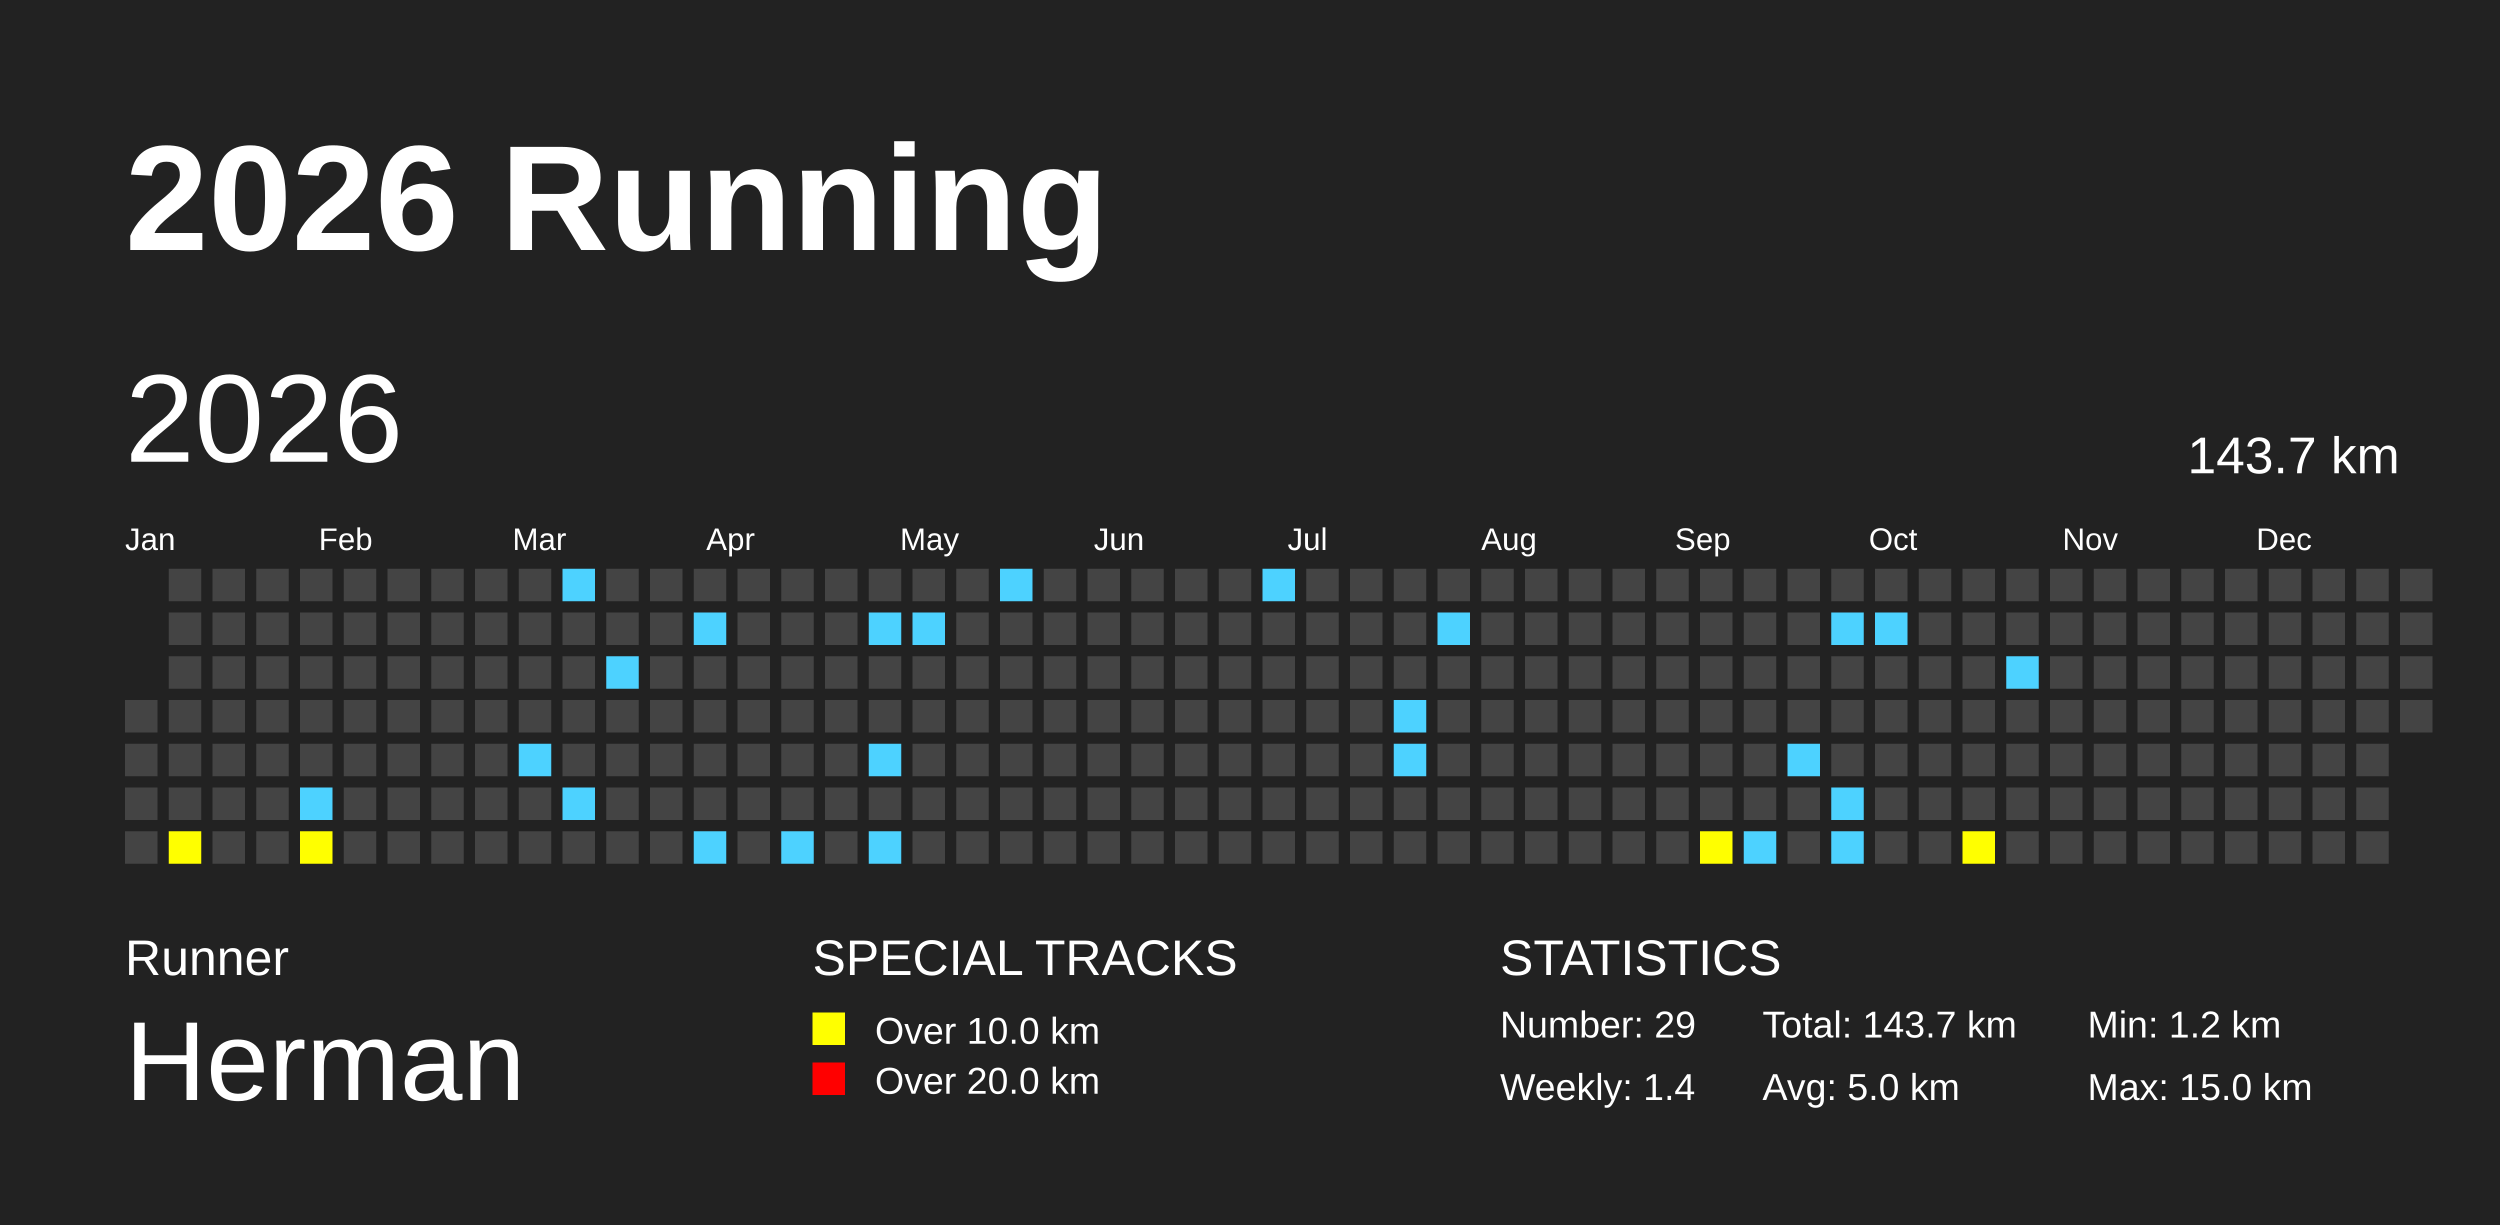
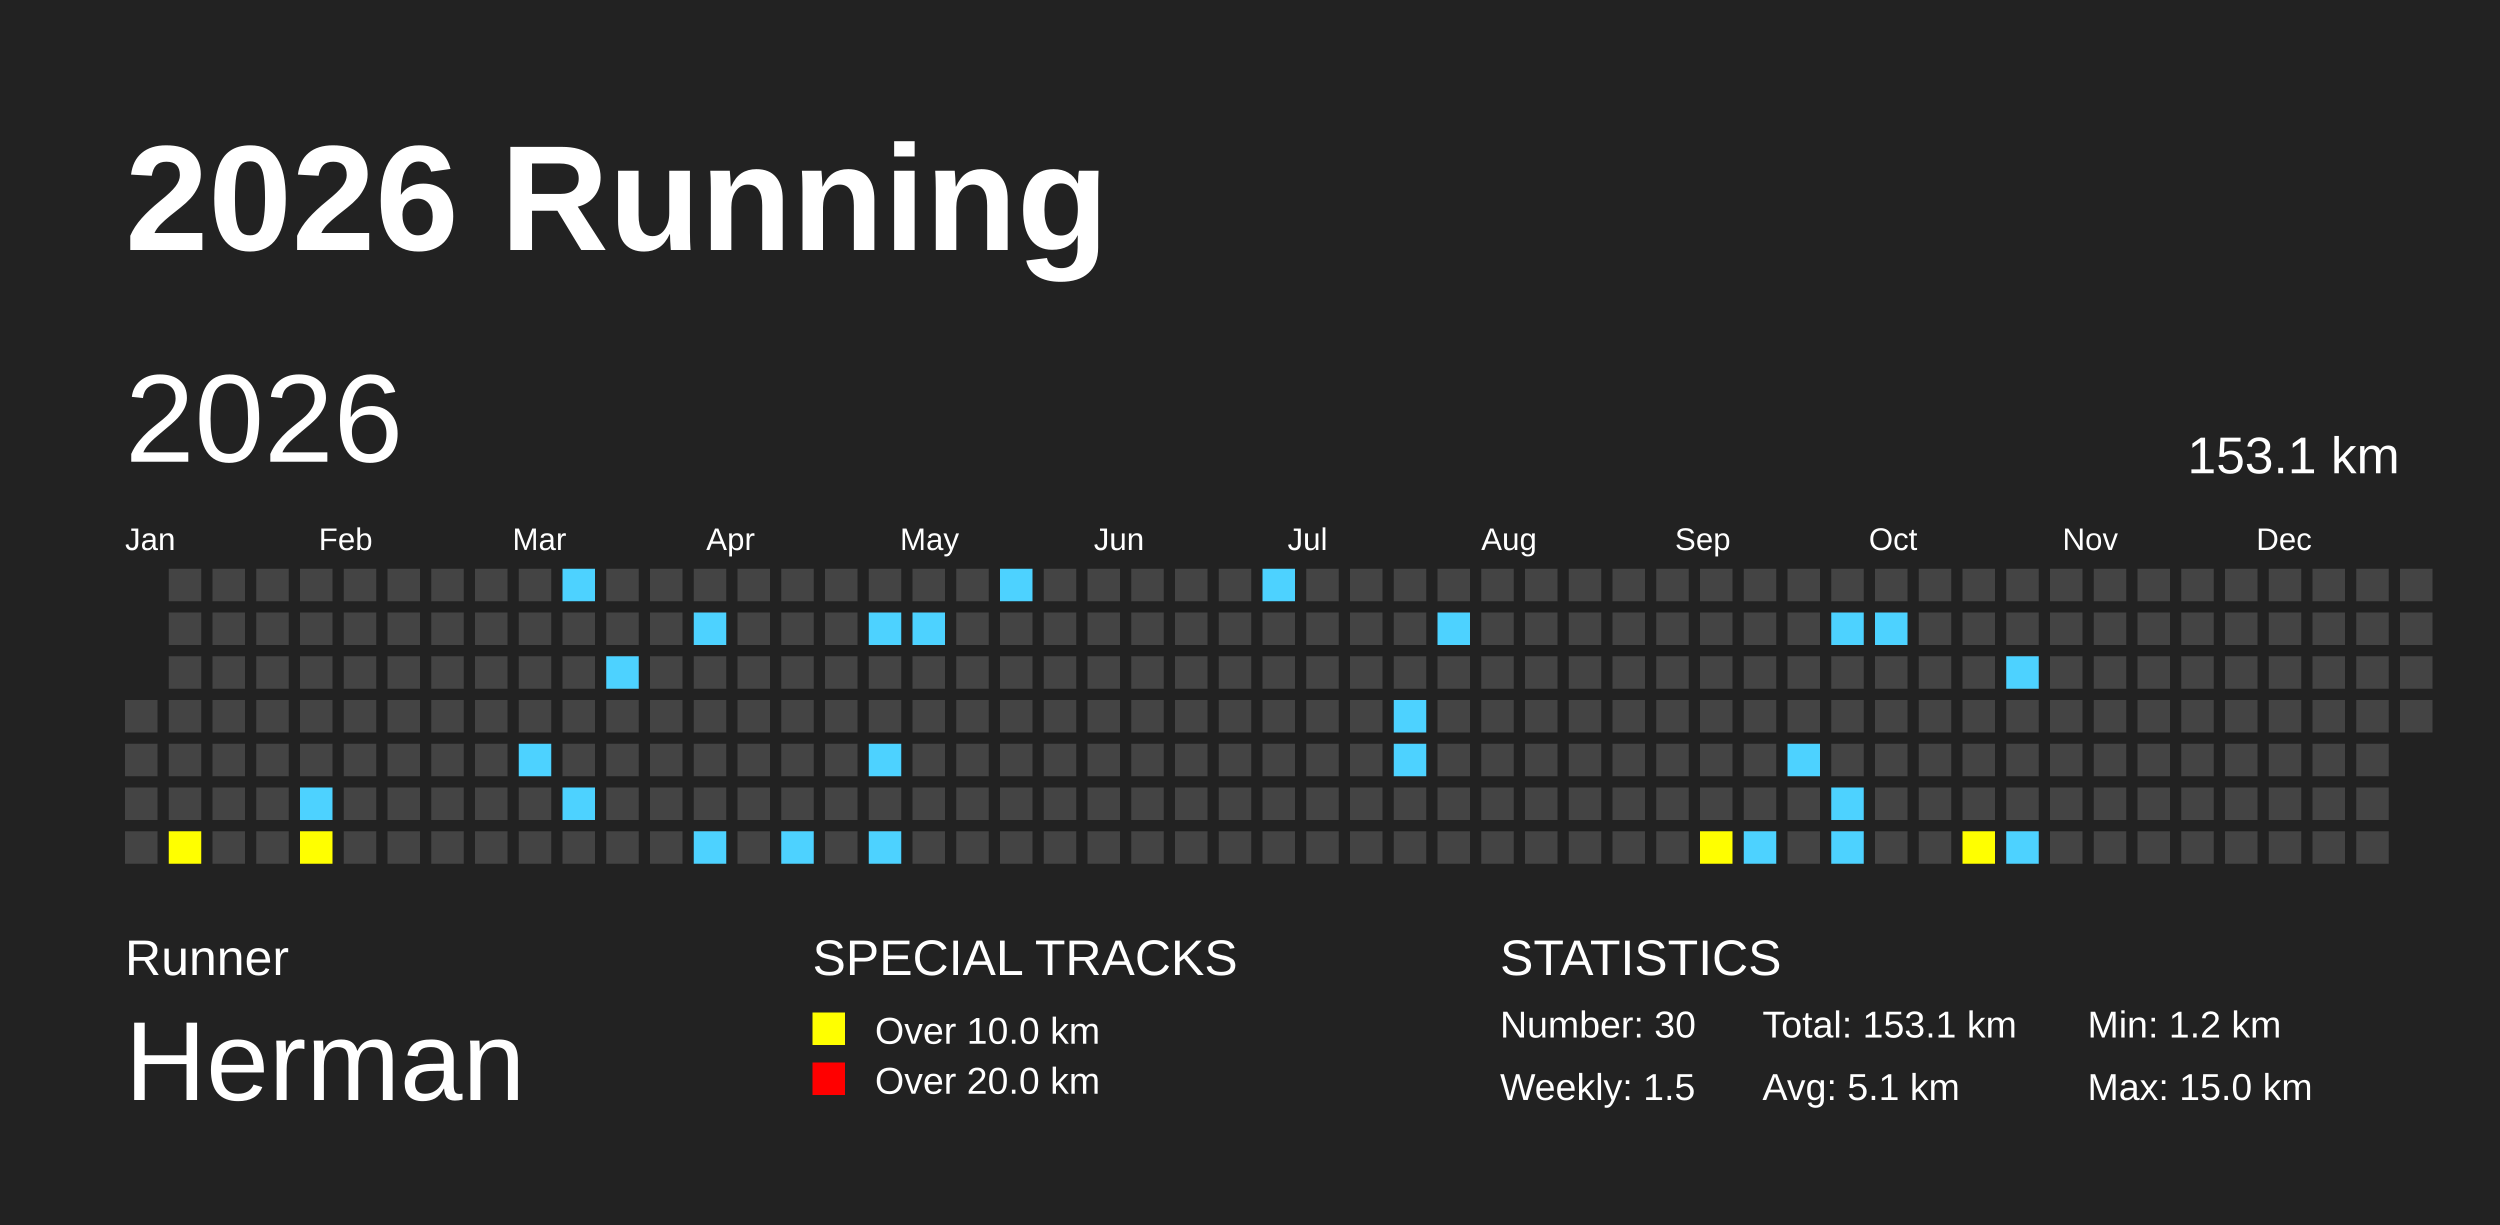
<svg xmlns="http://www.w3.org/2000/svg" baseProfile="full" height="98mm" version="1.1" viewBox="0,0,200,98" width="200mm">
  <defs />
  <rect fill="#222222" height="98" width="200" x="0" y="0" />
  <text fill="#FFFFFF" style="font-size:12px; font-family:Arial; font-weight:bold;" x="10" y="20">2026 Running</text>
  <text fill="#FFFFFF" style="font-size:4px; font-family:Arial" x="10" y="78">Runner</text>
  <text fill="#FFFFFF" style="font-size:9px; font-family:Arial" x="10" y="88">Herman</text>
  <text fill="#FFFFFF" style="font-size:4px; font-family:Arial" x="65" y="78">SPECIAL TRACKS</text>
  <rect fill="yellow" height="2.6" width="2.6" x="65" y="81" />
  <text fill="#FFFFFF" style="font-size:3px; font-family:Arial" x="70" y="83.5">Over 10.0 km</text>
  <rect fill="red" height="2.6" width="2.6" x="65" y="85" />
  <text fill="#FFFFFF" style="font-size:3px; font-family:Arial" x="70" y="87.5">Over 20.0 km</text>
  <text fill="#FFFFFF" style="font-size:4px; font-family:Arial" x="120" y="78">STATISTICS</text>
-   <text fill="#FFFFFF" style="font-size:3px; font-family:Arial" x="120" y="83">Number: 29</text>
-   <text fill="#FFFFFF" style="font-size:3px; font-family:Arial" x="120" y="88">Weekly: 1.4</text>
-   <text fill="#FFFFFF" style="font-size:3px; font-family:Arial" x="141" y="83">Total: 143.7 km</text>
-   <text fill="#FFFFFF" style="font-size:3px; font-family:Arial" x="141" y="88">Avg: 5.0 km</text>
+   <text fill="#FFFFFF" style="font-size:3px; font-family:Arial" x="120" y="83">Number: 30</text>
+   <text fill="#FFFFFF" style="font-size:3px; font-family:Arial" x="120" y="88">Weekly: 1.5</text>
+   <text fill="#FFFFFF" style="font-size:3px; font-family:Arial" x="141" y="83">Total: 153.1 km</text>
+   <text fill="#FFFFFF" style="font-size:3px; font-family:Arial" x="141" y="88">Avg: 5.1 km</text>
  <text fill="#FFFFFF" style="font-size:3px; font-family:Arial" x="167" y="83">Min: 1.2 km</text>
  <text fill="#FFFFFF" style="font-size:3px; font-family:Arial" x="167" y="88">Max: 15.0 km</text>
  <text dominant-baseline="hanging" fill="#FFFFFF" style="font-size:10.0px; font-family:Arial;" x="10" y="30">2026</text>
-   <text dominant-baseline="hanging" fill="#FFFFFF" style="font-size:4.125px; font-family:Arial;" x="175" y="35">143.7 km</text>
+   <text dominant-baseline="hanging" fill="#FFFFFF" style="font-size:4.125px; font-family:Arial;" x="175" y="35">153.1 km</text>
  <text fill="#FFFFFF" style="font-size:2.5px; font-family:Arial" x="10.0" y="44">Jan</text>
  <text fill="#FFFFFF" style="font-size:2.5px; font-family:Arial" x="25.5" y="44">Feb</text>
  <text fill="#FFFFFF" style="font-size:2.5px; font-family:Arial" x="41.0" y="44">Mar</text>
  <text fill="#FFFFFF" style="font-size:2.5px; font-family:Arial" x="56.5" y="44">Apr</text>
  <text fill="#FFFFFF" style="font-size:2.5px; font-family:Arial" x="72.0" y="44">May</text>
  <text fill="#FFFFFF" style="font-size:2.5px; font-family:Arial" x="87.5" y="44">Jun</text>
  <text fill="#FFFFFF" style="font-size:2.5px; font-family:Arial" x="103.0" y="44">Jul</text>
  <text fill="#FFFFFF" style="font-size:2.5px; font-family:Arial" x="118.5" y="44">Aug</text>
  <text fill="#FFFFFF" style="font-size:2.5px; font-family:Arial" x="134.0" y="44">Sep</text>
  <text fill="#FFFFFF" style="font-size:2.5px; font-family:Arial" x="149.5" y="44">Oct</text>
  <text fill="#FFFFFF" style="font-size:2.5px; font-family:Arial" x="165.0" y="44">Nov</text>
  <text fill="#FFFFFF" style="font-size:2.5px; font-family:Arial" x="180.5" y="44">Dec</text>
  <rect fill="#444444" height="2.6" width="2.6" x="10.0" y="56.0" />
  <rect fill="#444444" height="2.6" width="2.6" x="10.0" y="59.5" />
  <rect fill="#444444" height="2.6" width="2.6" x="10.0" y="63.0" />
  <rect fill="#444444" height="2.6" width="2.6" x="10.0" y="66.5" />
  <rect fill="#444444" height="2.6" width="2.6" x="13.5" y="45.5" />
  <rect fill="#444444" height="2.6" width="2.6" x="13.5" y="49.0" />
  <rect fill="#444444" height="2.6" width="2.6" x="13.5" y="52.5" />
  <rect fill="#444444" height="2.6" width="2.6" x="13.5" y="56.0" />
  <rect fill="#444444" height="2.6" width="2.6" x="13.5" y="59.5" />
  <rect fill="#444444" height="2.6" width="2.6" x="13.5" y="63.0" />
  <rect fill="yellow" height="2.6" width="2.6" x="13.5" y="66.5" />
  <rect fill="#444444" height="2.6" width="2.6" x="17.0" y="45.5" />
  <rect fill="#444444" height="2.6" width="2.6" x="17.0" y="49.0" />
  <rect fill="#444444" height="2.6" width="2.6" x="17.0" y="52.5" />
  <rect fill="#444444" height="2.6" width="2.6" x="17.0" y="56.0" />
  <rect fill="#444444" height="2.6" width="2.6" x="17.0" y="59.5" />
  <rect fill="#444444" height="2.6" width="2.6" x="17.0" y="63.0" />
  <rect fill="#444444" height="2.6" width="2.6" x="17.0" y="66.5" />
  <rect fill="#444444" height="2.6" width="2.6" x="20.5" y="45.5" />
  <rect fill="#444444" height="2.6" width="2.6" x="20.5" y="49.0" />
  <rect fill="#444444" height="2.6" width="2.6" x="20.5" y="52.5" />
  <rect fill="#444444" height="2.6" width="2.6" x="20.5" y="56.0" />
  <rect fill="#444444" height="2.6" width="2.6" x="20.5" y="59.5" />
  <rect fill="#444444" height="2.6" width="2.6" x="20.5" y="63.0" />
  <rect fill="#444444" height="2.6" width="2.6" x="20.5" y="66.5" />
  <rect fill="#444444" height="2.6" width="2.6" x="24.0" y="45.5" />
  <rect fill="#444444" height="2.6" width="2.6" x="24.0" y="49.0" />
  <rect fill="#444444" height="2.6" width="2.6" x="24.0" y="52.5" />
  <rect fill="#444444" height="2.6" width="2.6" x="24.0" y="56.0" />
  <rect fill="#444444" height="2.6" width="2.6" x="24.0" y="59.5" />
  <rect fill="#4DD2FF" height="2.6" width="2.6" x="24.0" y="63.0" />
  <rect fill="yellow" height="2.6" width="2.6" x="24.0" y="66.5" />
  <rect fill="#444444" height="2.6" width="2.6" x="27.5" y="45.5" />
  <rect fill="#444444" height="2.6" width="2.6" x="27.5" y="49.0" />
  <rect fill="#444444" height="2.6" width="2.6" x="27.5" y="52.5" />
  <rect fill="#444444" height="2.6" width="2.6" x="27.5" y="56.0" />
  <rect fill="#444444" height="2.6" width="2.6" x="27.5" y="59.5" />
  <rect fill="#444444" height="2.6" width="2.6" x="27.5" y="63.0" />
  <rect fill="#444444" height="2.6" width="2.6" x="27.5" y="66.5" />
  <rect fill="#444444" height="2.6" width="2.6" x="31.0" y="45.5" />
  <rect fill="#444444" height="2.6" width="2.6" x="31.0" y="49.0" />
  <rect fill="#444444" height="2.6" width="2.6" x="31.0" y="52.5" />
  <rect fill="#444444" height="2.6" width="2.6" x="31.0" y="56.0" />
  <rect fill="#444444" height="2.6" width="2.6" x="31.0" y="59.5" />
  <rect fill="#444444" height="2.6" width="2.6" x="31.0" y="63.0" />
  <rect fill="#444444" height="2.6" width="2.6" x="31.0" y="66.5" />
  <rect fill="#444444" height="2.6" width="2.6" x="34.5" y="45.5" />
  <rect fill="#444444" height="2.6" width="2.6" x="34.5" y="49.0" />
  <rect fill="#444444" height="2.6" width="2.6" x="34.5" y="52.5" />
  <rect fill="#444444" height="2.6" width="2.6" x="34.5" y="56.0" />
  <rect fill="#444444" height="2.6" width="2.6" x="34.5" y="59.5" />
  <rect fill="#444444" height="2.6" width="2.6" x="34.5" y="63.0" />
  <rect fill="#444444" height="2.6" width="2.6" x="34.5" y="66.5" />
  <rect fill="#444444" height="2.6" width="2.6" x="38.0" y="45.5" />
  <rect fill="#444444" height="2.6" width="2.6" x="38.0" y="49.0" />
  <rect fill="#444444" height="2.6" width="2.6" x="38.0" y="52.5" />
  <rect fill="#444444" height="2.6" width="2.6" x="38.0" y="56.0" />
  <rect fill="#444444" height="2.6" width="2.6" x="38.0" y="59.5" />
  <rect fill="#444444" height="2.6" width="2.6" x="38.0" y="63.0" />
  <rect fill="#444444" height="2.6" width="2.6" x="38.0" y="66.5" />
  <rect fill="#444444" height="2.6" width="2.6" x="41.5" y="45.5" />
  <rect fill="#444444" height="2.6" width="2.6" x="41.5" y="49.0" />
  <rect fill="#444444" height="2.6" width="2.6" x="41.5" y="52.5" />
  <rect fill="#444444" height="2.6" width="2.6" x="41.5" y="56.0" />
  <rect fill="#4DD2FF" height="2.6" width="2.6" x="41.5" y="59.5" />
  <rect fill="#444444" height="2.6" width="2.6" x="41.5" y="63.0" />
  <rect fill="#444444" height="2.6" width="2.6" x="41.5" y="66.5" />
  <rect fill="#4DD2FF" height="2.6" width="2.6" x="45.0" y="45.5" />
  <rect fill="#444444" height="2.6" width="2.6" x="45.0" y="49.0" />
  <rect fill="#444444" height="2.6" width="2.6" x="45.0" y="52.5" />
  <rect fill="#444444" height="2.6" width="2.6" x="45.0" y="56.0" />
  <rect fill="#444444" height="2.6" width="2.6" x="45.0" y="59.5" />
  <rect fill="#4DD2FF" height="2.6" width="2.6" x="45.0" y="63.0" />
  <rect fill="#444444" height="2.6" width="2.6" x="45.0" y="66.5" />
  <rect fill="#444444" height="2.6" width="2.6" x="48.5" y="45.5" />
  <rect fill="#444444" height="2.6" width="2.6" x="48.5" y="49.0" />
  <rect fill="#4DD2FF" height="2.6" width="2.6" x="48.5" y="52.5" />
  <rect fill="#444444" height="2.6" width="2.6" x="48.5" y="56.0" />
  <rect fill="#444444" height="2.6" width="2.6" x="48.5" y="59.5" />
  <rect fill="#444444" height="2.6" width="2.6" x="48.5" y="63.0" />
  <rect fill="#444444" height="2.6" width="2.6" x="48.5" y="66.5" />
  <rect fill="#444444" height="2.6" width="2.6" x="52.0" y="45.5" />
  <rect fill="#444444" height="2.6" width="2.6" x="52.0" y="49.0" />
  <rect fill="#444444" height="2.6" width="2.6" x="52.0" y="52.5" />
  <rect fill="#444444" height="2.6" width="2.6" x="52.0" y="56.0" />
  <rect fill="#444444" height="2.6" width="2.6" x="52.0" y="59.5" />
  <rect fill="#444444" height="2.6" width="2.6" x="52.0" y="63.0" />
  <rect fill="#444444" height="2.6" width="2.6" x="52.0" y="66.5" />
  <rect fill="#444444" height="2.6" width="2.6" x="55.5" y="45.5" />
  <rect fill="#4DD2FF" height="2.6" width="2.6" x="55.5" y="49.0" />
  <rect fill="#444444" height="2.6" width="2.6" x="55.5" y="52.5" />
  <rect fill="#444444" height="2.6" width="2.6" x="55.5" y="56.0" />
  <rect fill="#444444" height="2.6" width="2.6" x="55.5" y="59.5" />
  <rect fill="#444444" height="2.6" width="2.6" x="55.5" y="63.0" />
  <rect fill="#4DD2FF" height="2.6" width="2.6" x="55.5" y="66.5" />
  <rect fill="#444444" height="2.6" width="2.6" x="59.0" y="45.5" />
  <rect fill="#444444" height="2.6" width="2.6" x="59.0" y="49.0" />
  <rect fill="#444444" height="2.6" width="2.6" x="59.0" y="52.5" />
  <rect fill="#444444" height="2.6" width="2.6" x="59.0" y="56.0" />
  <rect fill="#444444" height="2.6" width="2.6" x="59.0" y="59.5" />
  <rect fill="#444444" height="2.6" width="2.6" x="59.0" y="63.0" />
  <rect fill="#444444" height="2.6" width="2.6" x="59.0" y="66.5" />
  <rect fill="#444444" height="2.6" width="2.6" x="62.5" y="45.5" />
  <rect fill="#444444" height="2.6" width="2.6" x="62.5" y="49.0" />
  <rect fill="#444444" height="2.6" width="2.6" x="62.5" y="52.5" />
  <rect fill="#444444" height="2.6" width="2.6" x="62.5" y="56.0" />
  <rect fill="#444444" height="2.6" width="2.6" x="62.5" y="59.5" />
  <rect fill="#444444" height="2.6" width="2.6" x="62.5" y="63.0" />
  <rect fill="#4DD2FF" height="2.6" width="2.6" x="62.5" y="66.5" />
  <rect fill="#444444" height="2.6" width="2.6" x="66.0" y="45.5" />
  <rect fill="#444444" height="2.6" width="2.6" x="66.0" y="49.0" />
  <rect fill="#444444" height="2.6" width="2.6" x="66.0" y="52.5" />
  <rect fill="#444444" height="2.6" width="2.6" x="66.0" y="56.0" />
  <rect fill="#444444" height="2.6" width="2.6" x="66.0" y="59.5" />
  <rect fill="#444444" height="2.6" width="2.6" x="66.0" y="63.0" />
  <rect fill="#444444" height="2.6" width="2.6" x="66.0" y="66.5" />
  <rect fill="#444444" height="2.6" width="2.6" x="69.5" y="45.5" />
  <rect fill="#4DD2FF" height="2.6" width="2.6" x="69.5" y="49.0" />
  <rect fill="#444444" height="2.6" width="2.6" x="69.5" y="52.5" />
  <rect fill="#444444" height="2.6" width="2.6" x="69.5" y="56.0" />
  <rect fill="#4DD2FF" height="2.6" width="2.6" x="69.5" y="59.5" />
  <rect fill="#444444" height="2.6" width="2.6" x="69.5" y="63.0" />
  <rect fill="#4DD2FF" height="2.6" width="2.6" x="69.5" y="66.5" />
  <rect fill="#444444" height="2.6" width="2.6" x="73.0" y="45.5" />
  <rect fill="#4DD2FF" height="2.6" width="2.6" x="73.0" y="49.0" />
  <rect fill="#444444" height="2.6" width="2.6" x="73.0" y="52.5" />
  <rect fill="#444444" height="2.6" width="2.6" x="73.0" y="56.0" />
  <rect fill="#444444" height="2.6" width="2.6" x="73.0" y="59.5" />
  <rect fill="#444444" height="2.6" width="2.6" x="73.0" y="63.0" />
  <rect fill="#444444" height="2.6" width="2.6" x="73.0" y="66.5" />
  <rect fill="#444444" height="2.6" width="2.6" x="76.5" y="45.5" />
  <rect fill="#444444" height="2.6" width="2.6" x="76.5" y="49.0" />
  <rect fill="#444444" height="2.6" width="2.6" x="76.5" y="52.5" />
  <rect fill="#444444" height="2.6" width="2.6" x="76.5" y="56.0" />
  <rect fill="#444444" height="2.6" width="2.6" x="76.5" y="59.5" />
  <rect fill="#444444" height="2.6" width="2.6" x="76.5" y="63.0" />
  <rect fill="#444444" height="2.6" width="2.6" x="76.5" y="66.5" />
  <rect fill="#4DD2FF" height="2.6" width="2.6" x="80.0" y="45.5" />
  <rect fill="#444444" height="2.6" width="2.6" x="80.0" y="49.0" />
  <rect fill="#444444" height="2.6" width="2.6" x="80.0" y="52.5" />
  <rect fill="#444444" height="2.6" width="2.6" x="80.0" y="56.0" />
  <rect fill="#444444" height="2.6" width="2.6" x="80.0" y="59.5" />
  <rect fill="#444444" height="2.6" width="2.6" x="80.0" y="63.0" />
  <rect fill="#444444" height="2.6" width="2.6" x="80.0" y="66.5" />
  <rect fill="#444444" height="2.6" width="2.6" x="83.5" y="45.5" />
  <rect fill="#444444" height="2.6" width="2.6" x="83.5" y="49.0" />
  <rect fill="#444444" height="2.6" width="2.6" x="83.5" y="52.5" />
  <rect fill="#444444" height="2.6" width="2.6" x="83.5" y="56.0" />
  <rect fill="#444444" height="2.6" width="2.6" x="83.5" y="59.5" />
  <rect fill="#444444" height="2.6" width="2.6" x="83.5" y="63.0" />
  <rect fill="#444444" height="2.6" width="2.6" x="83.5" y="66.5" />
  <rect fill="#444444" height="2.6" width="2.6" x="87.0" y="45.5" />
  <rect fill="#444444" height="2.6" width="2.6" x="87.0" y="49.0" />
  <rect fill="#444444" height="2.6" width="2.6" x="87.0" y="52.5" />
  <rect fill="#444444" height="2.6" width="2.6" x="87.0" y="56.0" />
  <rect fill="#444444" height="2.6" width="2.6" x="87.0" y="59.5" />
  <rect fill="#444444" height="2.6" width="2.6" x="87.0" y="63.0" />
  <rect fill="#444444" height="2.6" width="2.6" x="87.0" y="66.5" />
  <rect fill="#444444" height="2.6" width="2.6" x="90.5" y="45.5" />
  <rect fill="#444444" height="2.6" width="2.6" x="90.5" y="49.0" />
  <rect fill="#444444" height="2.6" width="2.6" x="90.5" y="52.5" />
  <rect fill="#444444" height="2.6" width="2.6" x="90.5" y="56.0" />
  <rect fill="#444444" height="2.6" width="2.6" x="90.5" y="59.5" />
  <rect fill="#444444" height="2.6" width="2.6" x="90.5" y="63.0" />
  <rect fill="#444444" height="2.6" width="2.6" x="90.5" y="66.5" />
  <rect fill="#444444" height="2.6" width="2.6" x="94.0" y="45.5" />
  <rect fill="#444444" height="2.6" width="2.6" x="94.0" y="49.0" />
  <rect fill="#444444" height="2.6" width="2.6" x="94.0" y="52.5" />
  <rect fill="#444444" height="2.6" width="2.6" x="94.0" y="56.0" />
  <rect fill="#444444" height="2.6" width="2.6" x="94.0" y="59.5" />
  <rect fill="#444444" height="2.6" width="2.6" x="94.0" y="63.0" />
  <rect fill="#444444" height="2.6" width="2.6" x="94.0" y="66.5" />
  <rect fill="#444444" height="2.6" width="2.6" x="97.5" y="45.5" />
  <rect fill="#444444" height="2.6" width="2.6" x="97.5" y="49.0" />
  <rect fill="#444444" height="2.6" width="2.6" x="97.5" y="52.5" />
  <rect fill="#444444" height="2.6" width="2.6" x="97.5" y="56.0" />
  <rect fill="#444444" height="2.6" width="2.6" x="97.5" y="59.5" />
  <rect fill="#444444" height="2.6" width="2.6" x="97.5" y="63.0" />
  <rect fill="#444444" height="2.6" width="2.6" x="97.5" y="66.5" />
  <rect fill="#4DD2FF" height="2.6" width="2.6" x="101.0" y="45.5" />
  <rect fill="#444444" height="2.6" width="2.6" x="101.0" y="49.0" />
  <rect fill="#444444" height="2.6" width="2.6" x="101.0" y="52.5" />
  <rect fill="#444444" height="2.6" width="2.6" x="101.0" y="56.0" />
  <rect fill="#444444" height="2.6" width="2.6" x="101.0" y="59.5" />
  <rect fill="#444444" height="2.6" width="2.6" x="101.0" y="63.0" />
  <rect fill="#444444" height="2.6" width="2.6" x="101.0" y="66.5" />
  <rect fill="#444444" height="2.6" width="2.6" x="104.5" y="45.5" />
  <rect fill="#444444" height="2.6" width="2.6" x="104.5" y="49.0" />
  <rect fill="#444444" height="2.6" width="2.6" x="104.5" y="52.5" />
  <rect fill="#444444" height="2.6" width="2.6" x="104.5" y="56.0" />
  <rect fill="#444444" height="2.6" width="2.6" x="104.5" y="59.5" />
  <rect fill="#444444" height="2.6" width="2.6" x="104.5" y="63.0" />
  <rect fill="#444444" height="2.6" width="2.6" x="104.5" y="66.5" />
  <rect fill="#444444" height="2.6" width="2.6" x="108.0" y="45.5" />
  <rect fill="#444444" height="2.6" width="2.6" x="108.0" y="49.0" />
  <rect fill="#444444" height="2.6" width="2.6" x="108.0" y="52.5" />
  <rect fill="#444444" height="2.6" width="2.6" x="108.0" y="56.0" />
  <rect fill="#444444" height="2.6" width="2.6" x="108.0" y="59.5" />
  <rect fill="#444444" height="2.6" width="2.6" x="108.0" y="63.0" />
  <rect fill="#444444" height="2.6" width="2.6" x="108.0" y="66.5" />
  <rect fill="#444444" height="2.6" width="2.6" x="111.5" y="45.5" />
  <rect fill="#444444" height="2.6" width="2.6" x="111.5" y="49.0" />
  <rect fill="#444444" height="2.6" width="2.6" x="111.5" y="52.5" />
  <rect fill="#4DD2FF" height="2.6" width="2.6" x="111.5" y="56.0" />
  <rect fill="#4DD2FF" height="2.6" width="2.6" x="111.5" y="59.5" />
  <rect fill="#444444" height="2.6" width="2.6" x="111.5" y="63.0" />
  <rect fill="#444444" height="2.6" width="2.6" x="111.5" y="66.5" />
  <rect fill="#444444" height="2.6" width="2.6" x="115.0" y="45.5" />
  <rect fill="#4DD2FF" height="2.6" width="2.6" x="115.0" y="49.0" />
  <rect fill="#444444" height="2.6" width="2.6" x="115.0" y="52.5" />
  <rect fill="#444444" height="2.6" width="2.6" x="115.0" y="56.0" />
  <rect fill="#444444" height="2.6" width="2.6" x="115.0" y="59.5" />
  <rect fill="#444444" height="2.6" width="2.6" x="115.0" y="63.0" />
  <rect fill="#444444" height="2.6" width="2.6" x="115.0" y="66.5" />
  <rect fill="#444444" height="2.6" width="2.6" x="118.5" y="45.5" />
  <rect fill="#444444" height="2.6" width="2.6" x="118.5" y="49.0" />
  <rect fill="#444444" height="2.6" width="2.6" x="118.5" y="52.5" />
  <rect fill="#444444" height="2.6" width="2.6" x="118.5" y="56.0" />
  <rect fill="#444444" height="2.6" width="2.6" x="118.5" y="59.5" />
  <rect fill="#444444" height="2.6" width="2.6" x="118.5" y="63.0" />
  <rect fill="#444444" height="2.6" width="2.6" x="118.5" y="66.5" />
  <rect fill="#444444" height="2.6" width="2.6" x="122.0" y="45.5" />
  <rect fill="#444444" height="2.6" width="2.6" x="122.0" y="49.0" />
  <rect fill="#444444" height="2.6" width="2.6" x="122.0" y="52.5" />
  <rect fill="#444444" height="2.6" width="2.6" x="122.0" y="56.0" />
  <rect fill="#444444" height="2.6" width="2.6" x="122.0" y="59.5" />
  <rect fill="#444444" height="2.6" width="2.6" x="122.0" y="63.0" />
  <rect fill="#444444" height="2.6" width="2.6" x="122.0" y="66.5" />
  <rect fill="#444444" height="2.6" width="2.6" x="125.5" y="45.5" />
  <rect fill="#444444" height="2.6" width="2.6" x="125.5" y="49.0" />
  <rect fill="#444444" height="2.6" width="2.6" x="125.5" y="52.5" />
  <rect fill="#444444" height="2.6" width="2.6" x="125.5" y="56.0" />
  <rect fill="#444444" height="2.6" width="2.6" x="125.5" y="59.5" />
  <rect fill="#444444" height="2.6" width="2.6" x="125.5" y="63.0" />
  <rect fill="#444444" height="2.6" width="2.6" x="125.5" y="66.5" />
  <rect fill="#444444" height="2.6" width="2.6" x="129.0" y="45.5" />
  <rect fill="#444444" height="2.6" width="2.6" x="129.0" y="49.0" />
  <rect fill="#444444" height="2.6" width="2.6" x="129.0" y="52.5" />
  <rect fill="#444444" height="2.6" width="2.6" x="129.0" y="56.0" />
  <rect fill="#444444" height="2.6" width="2.6" x="129.0" y="59.5" />
  <rect fill="#444444" height="2.6" width="2.6" x="129.0" y="63.0" />
  <rect fill="#444444" height="2.6" width="2.6" x="129.0" y="66.5" />
  <rect fill="#444444" height="2.6" width="2.6" x="132.5" y="45.5" />
  <rect fill="#444444" height="2.6" width="2.6" x="132.5" y="49.0" />
  <rect fill="#444444" height="2.6" width="2.6" x="132.5" y="52.5" />
  <rect fill="#444444" height="2.6" width="2.6" x="132.5" y="56.0" />
  <rect fill="#444444" height="2.6" width="2.6" x="132.5" y="59.5" />
  <rect fill="#444444" height="2.6" width="2.6" x="132.5" y="63.0" />
  <rect fill="#444444" height="2.6" width="2.6" x="132.5" y="66.5" />
  <rect fill="#444444" height="2.6" width="2.6" x="136.0" y="45.5" />
  <rect fill="#444444" height="2.6" width="2.6" x="136.0" y="49.0" />
  <rect fill="#444444" height="2.6" width="2.6" x="136.0" y="52.5" />
  <rect fill="#444444" height="2.6" width="2.6" x="136.0" y="56.0" />
  <rect fill="#444444" height="2.6" width="2.6" x="136.0" y="59.5" />
  <rect fill="#444444" height="2.6" width="2.6" x="136.0" y="63.0" />
  <rect fill="yellow" height="2.6" width="2.6" x="136.0" y="66.5" />
  <rect fill="#444444" height="2.6" width="2.6" x="139.5" y="45.5" />
  <rect fill="#444444" height="2.6" width="2.6" x="139.5" y="49.0" />
  <rect fill="#444444" height="2.6" width="2.6" x="139.5" y="52.5" />
  <rect fill="#444444" height="2.6" width="2.6" x="139.5" y="56.0" />
  <rect fill="#444444" height="2.6" width="2.6" x="139.5" y="59.5" />
  <rect fill="#444444" height="2.6" width="2.6" x="139.5" y="63.0" />
  <rect fill="#4DD2FF" height="2.6" width="2.6" x="139.5" y="66.5" />
  <rect fill="#444444" height="2.6" width="2.6" x="143.0" y="45.5" />
  <rect fill="#444444" height="2.6" width="2.6" x="143.0" y="49.0" />
  <rect fill="#444444" height="2.6" width="2.6" x="143.0" y="52.5" />
  <rect fill="#444444" height="2.6" width="2.6" x="143.0" y="56.0" />
  <rect fill="#4DD2FF" height="2.6" width="2.6" x="143.0" y="59.5" />
  <rect fill="#444444" height="2.6" width="2.6" x="143.0" y="63.0" />
  <rect fill="#444444" height="2.6" width="2.6" x="143.0" y="66.5" />
  <rect fill="#444444" height="2.6" width="2.6" x="146.5" y="45.5" />
  <rect fill="#4DD2FF" height="2.6" width="2.6" x="146.5" y="49.0" />
  <rect fill="#444444" height="2.6" width="2.6" x="146.5" y="52.5" />
  <rect fill="#444444" height="2.6" width="2.6" x="146.5" y="56.0" />
  <rect fill="#444444" height="2.6" width="2.6" x="146.5" y="59.5" />
  <rect fill="#4DD2FF" height="2.6" width="2.6" x="146.5" y="63.0" />
  <rect fill="#4DD2FF" height="2.6" width="2.6" x="146.5" y="66.5" />
  <rect fill="#444444" height="2.6" width="2.6" x="150.0" y="45.5" />
  <rect fill="#4DD2FF" height="2.6" width="2.6" x="150.0" y="49.0" />
  <rect fill="#444444" height="2.6" width="2.6" x="150.0" y="52.5" />
  <rect fill="#444444" height="2.6" width="2.6" x="150.0" y="56.0" />
  <rect fill="#444444" height="2.6" width="2.6" x="150.0" y="59.5" />
  <rect fill="#444444" height="2.6" width="2.6" x="150.0" y="63.0" />
  <rect fill="#444444" height="2.6" width="2.6" x="150.0" y="66.5" />
  <rect fill="#444444" height="2.6" width="2.6" x="153.5" y="45.5" />
  <rect fill="#444444" height="2.6" width="2.6" x="153.5" y="49.0" />
  <rect fill="#444444" height="2.6" width="2.6" x="153.5" y="52.5" />
  <rect fill="#444444" height="2.6" width="2.6" x="153.5" y="56.0" />
  <rect fill="#444444" height="2.6" width="2.6" x="153.5" y="59.5" />
  <rect fill="#444444" height="2.6" width="2.6" x="153.5" y="63.0" />
  <rect fill="#444444" height="2.6" width="2.6" x="153.5" y="66.5" />
  <rect fill="#444444" height="2.6" width="2.6" x="157.0" y="45.5" />
  <rect fill="#444444" height="2.6" width="2.6" x="157.0" y="49.0" />
  <rect fill="#444444" height="2.6" width="2.6" x="157.0" y="52.5" />
  <rect fill="#444444" height="2.6" width="2.6" x="157.0" y="56.0" />
  <rect fill="#444444" height="2.6" width="2.6" x="157.0" y="59.5" />
  <rect fill="#444444" height="2.6" width="2.6" x="157.0" y="63.0" />
  <rect fill="yellow" height="2.6" width="2.6" x="157.0" y="66.5" />
  <rect fill="#444444" height="2.6" width="2.6" x="160.5" y="45.5" />
  <rect fill="#444444" height="2.6" width="2.6" x="160.5" y="49.0" />
  <rect fill="#4DD2FF" height="2.6" width="2.6" x="160.5" y="52.5" />
  <rect fill="#444444" height="2.6" width="2.6" x="160.5" y="56.0" />
  <rect fill="#444444" height="2.6" width="2.6" x="160.5" y="59.5" />
  <rect fill="#444444" height="2.6" width="2.6" x="160.5" y="63.0" />
-   <rect fill="#444444" height="2.6" width="2.6" x="160.5" y="66.5" />
+   <rect fill="#4DD2FF" height="2.6" width="2.6" x="160.5" y="66.5" />
  <rect fill="#444444" height="2.6" width="2.6" x="164.0" y="45.5" />
  <rect fill="#444444" height="2.6" width="2.6" x="164.0" y="49.0" />
  <rect fill="#444444" height="2.6" width="2.6" x="164.0" y="52.5" />
  <rect fill="#444444" height="2.6" width="2.6" x="164.0" y="56.0" />
  <rect fill="#444444" height="2.6" width="2.6" x="164.0" y="59.5" />
  <rect fill="#444444" height="2.6" width="2.6" x="164.0" y="63.0" />
  <rect fill="#444444" height="2.6" width="2.6" x="164.0" y="66.5" />
  <rect fill="#444444" height="2.6" width="2.6" x="167.5" y="45.5" />
  <rect fill="#444444" height="2.6" width="2.6" x="167.5" y="49.0" />
  <rect fill="#444444" height="2.6" width="2.6" x="167.5" y="52.5" />
  <rect fill="#444444" height="2.6" width="2.6" x="167.5" y="56.0" />
  <rect fill="#444444" height="2.6" width="2.6" x="167.5" y="59.5" />
  <rect fill="#444444" height="2.6" width="2.6" x="167.5" y="63.0" />
  <rect fill="#444444" height="2.6" width="2.6" x="167.5" y="66.5" />
  <rect fill="#444444" height="2.6" width="2.6" x="171.0" y="45.5" />
  <rect fill="#444444" height="2.6" width="2.6" x="171.0" y="49.0" />
  <rect fill="#444444" height="2.6" width="2.6" x="171.0" y="52.5" />
  <rect fill="#444444" height="2.6" width="2.6" x="171.0" y="56.0" />
  <rect fill="#444444" height="2.6" width="2.6" x="171.0" y="59.5" />
  <rect fill="#444444" height="2.6" width="2.6" x="171.0" y="63.0" />
  <rect fill="#444444" height="2.6" width="2.6" x="171.0" y="66.5" />
  <rect fill="#444444" height="2.6" width="2.6" x="174.5" y="45.5" />
  <rect fill="#444444" height="2.6" width="2.6" x="174.5" y="49.0" />
  <rect fill="#444444" height="2.6" width="2.6" x="174.5" y="52.5" />
  <rect fill="#444444" height="2.6" width="2.6" x="174.5" y="56.0" />
  <rect fill="#444444" height="2.6" width="2.6" x="174.5" y="59.5" />
  <rect fill="#444444" height="2.6" width="2.6" x="174.5" y="63.0" />
  <rect fill="#444444" height="2.6" width="2.6" x="174.5" y="66.5" />
  <rect fill="#444444" height="2.6" width="2.6" x="178.0" y="45.5" />
  <rect fill="#444444" height="2.6" width="2.6" x="178.0" y="49.0" />
  <rect fill="#444444" height="2.6" width="2.6" x="178.0" y="52.5" />
  <rect fill="#444444" height="2.6" width="2.6" x="178.0" y="56.0" />
  <rect fill="#444444" height="2.6" width="2.6" x="178.0" y="59.5" />
  <rect fill="#444444" height="2.6" width="2.6" x="178.0" y="63.0" />
  <rect fill="#444444" height="2.6" width="2.6" x="178.0" y="66.5" />
  <rect fill="#444444" height="2.6" width="2.6" x="181.5" y="45.5" />
  <rect fill="#444444" height="2.6" width="2.6" x="181.5" y="49.0" />
  <rect fill="#444444" height="2.6" width="2.6" x="181.5" y="52.5" />
  <rect fill="#444444" height="2.6" width="2.6" x="181.5" y="56.0" />
  <rect fill="#444444" height="2.6" width="2.6" x="181.5" y="59.5" />
  <rect fill="#444444" height="2.6" width="2.6" x="181.5" y="63.0" />
  <rect fill="#444444" height="2.6" width="2.6" x="181.5" y="66.5" />
  <rect fill="#444444" height="2.6" width="2.6" x="185.0" y="45.5" />
  <rect fill="#444444" height="2.6" width="2.6" x="185.0" y="49.0" />
  <rect fill="#444444" height="2.6" width="2.6" x="185.0" y="52.5" />
  <rect fill="#444444" height="2.6" width="2.6" x="185.0" y="56.0" />
  <rect fill="#444444" height="2.6" width="2.6" x="185.0" y="59.5" />
  <rect fill="#444444" height="2.6" width="2.6" x="185.0" y="63.0" />
  <rect fill="#444444" height="2.6" width="2.6" x="185.0" y="66.5" />
  <rect fill="#444444" height="2.6" width="2.6" x="188.5" y="45.5" />
  <rect fill="#444444" height="2.6" width="2.6" x="188.5" y="49.0" />
  <rect fill="#444444" height="2.6" width="2.6" x="188.5" y="52.5" />
  <rect fill="#444444" height="2.6" width="2.6" x="188.5" y="56.0" />
  <rect fill="#444444" height="2.6" width="2.6" x="188.5" y="59.5" />
  <rect fill="#444444" height="2.6" width="2.6" x="188.5" y="63.0" />
  <rect fill="#444444" height="2.6" width="2.6" x="188.5" y="66.5" />
  <rect fill="#444444" height="2.6" width="2.6" x="192.0" y="45.5" />
  <rect fill="#444444" height="2.6" width="2.6" x="192.0" y="49.0" />
  <rect fill="#444444" height="2.6" width="2.6" x="192.0" y="52.5" />
  <rect fill="#444444" height="2.6" width="2.6" x="192.0" y="56.0" />
</svg>
